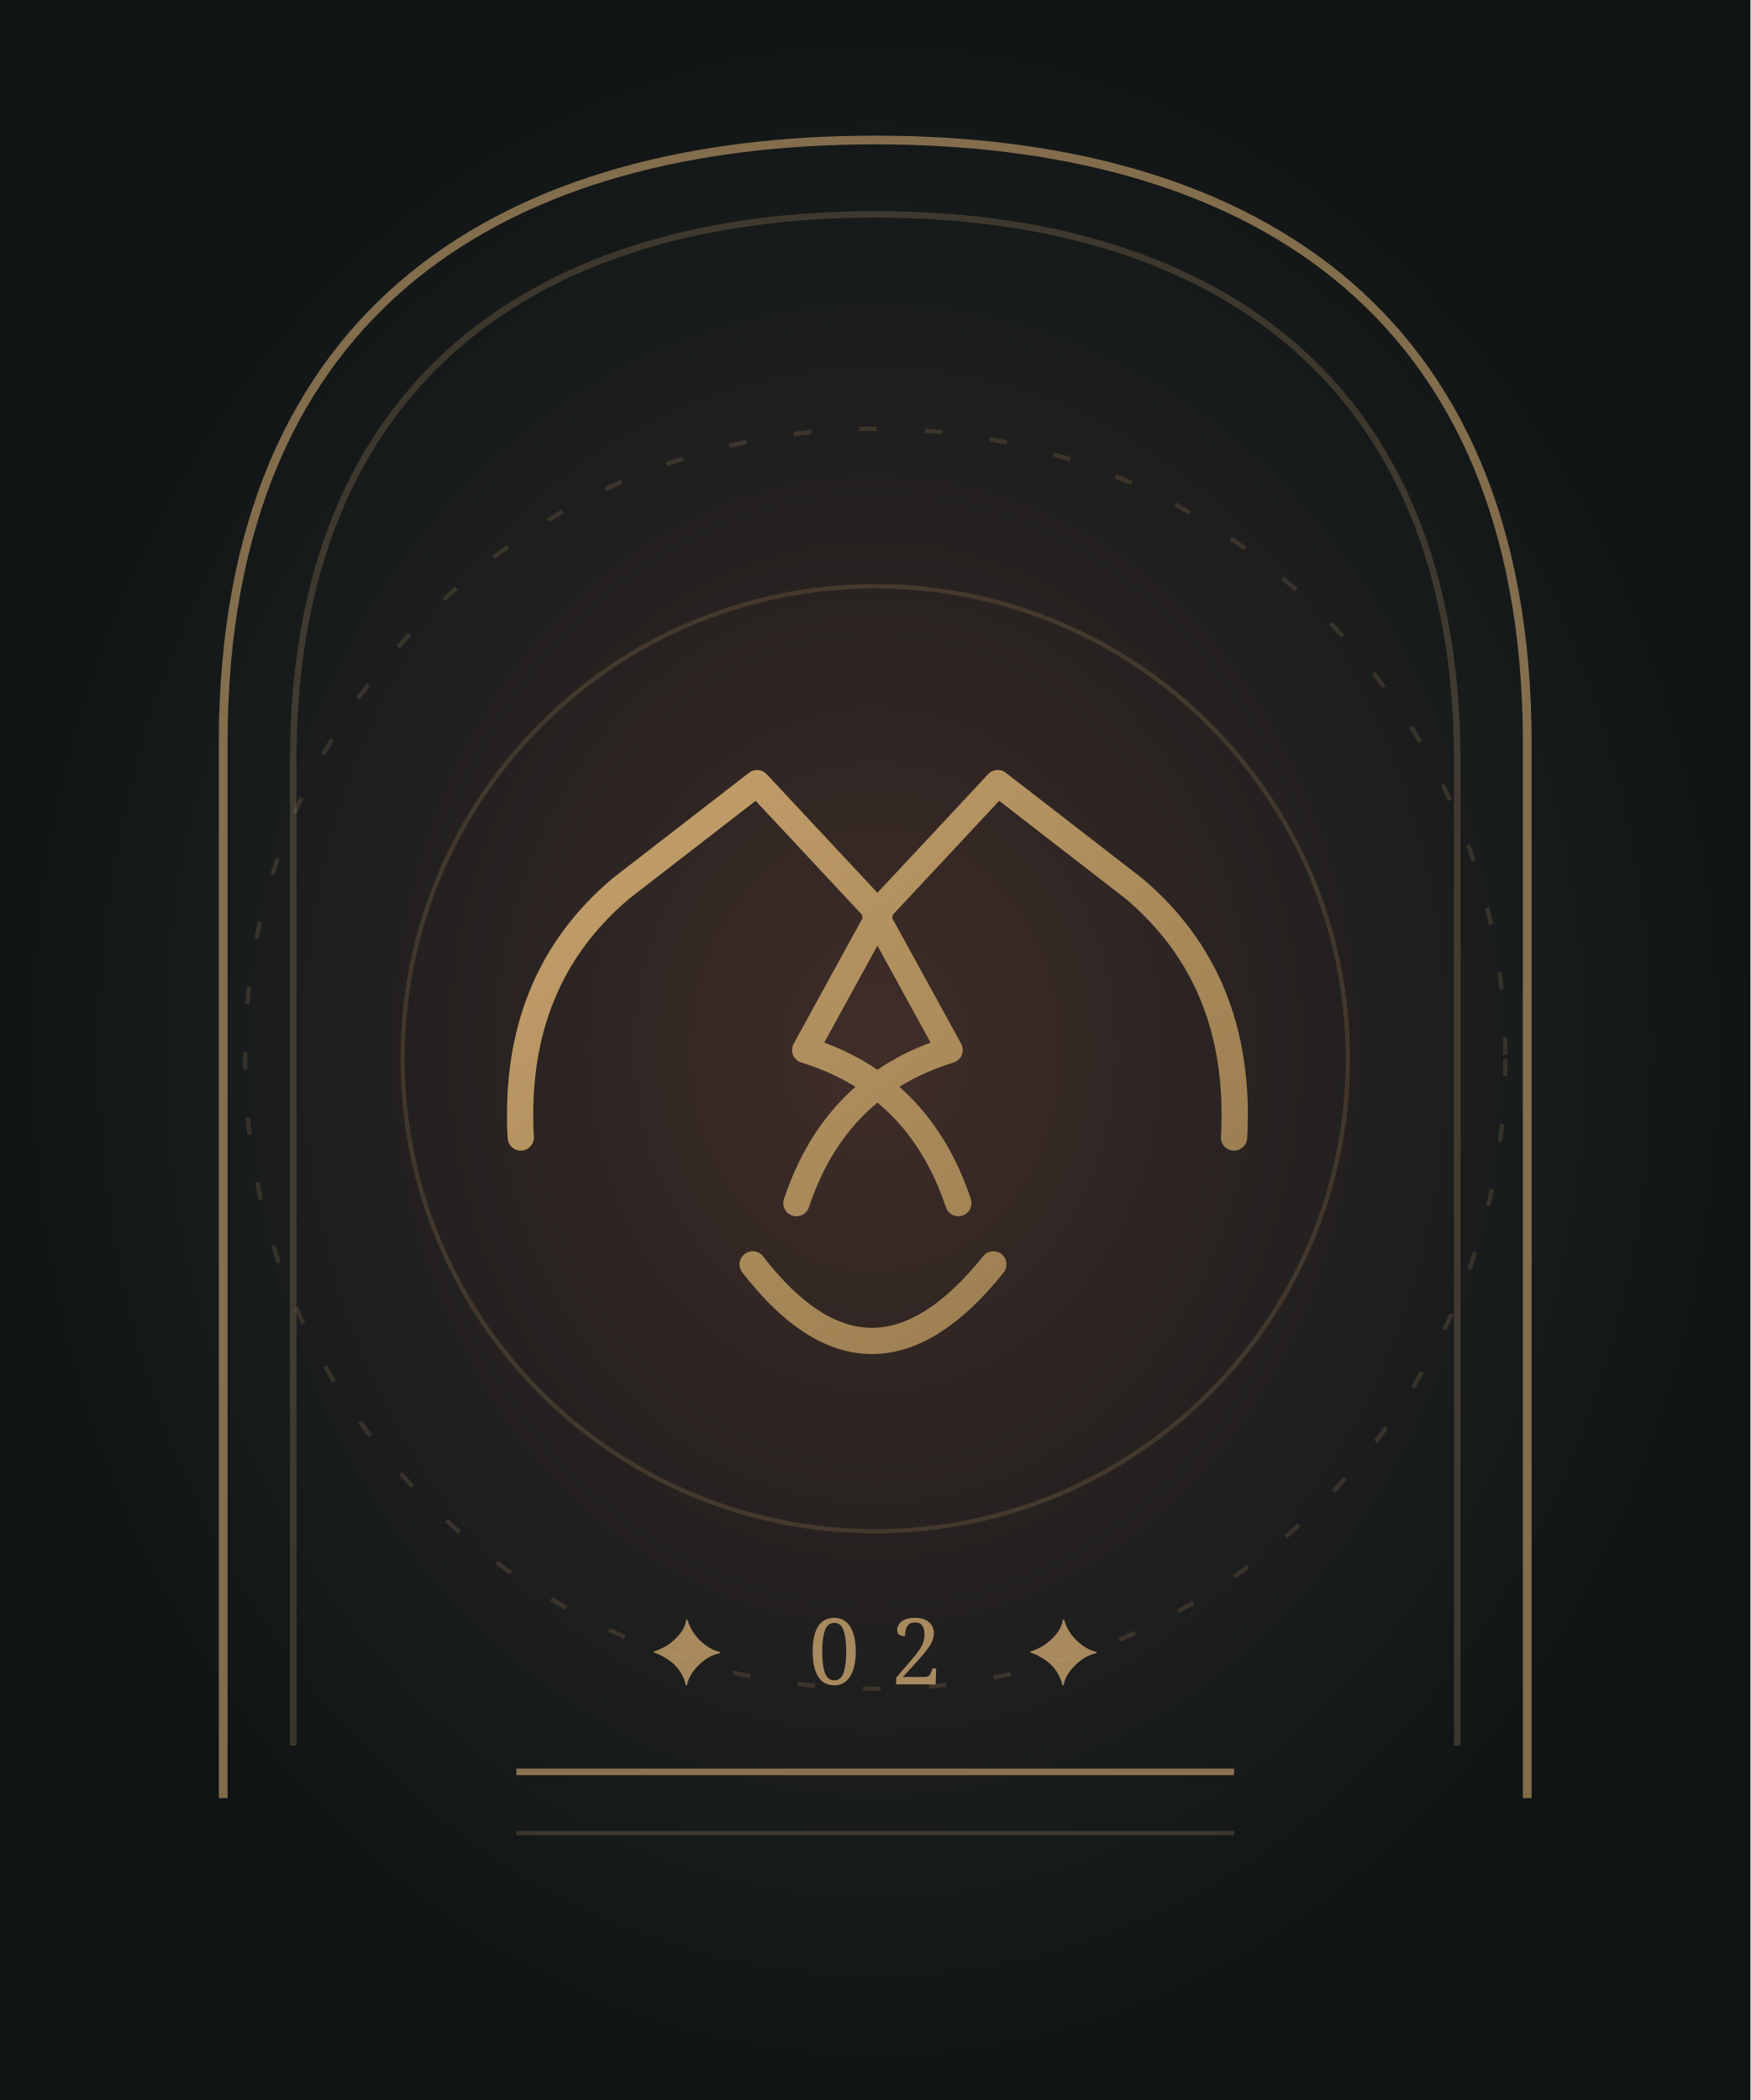
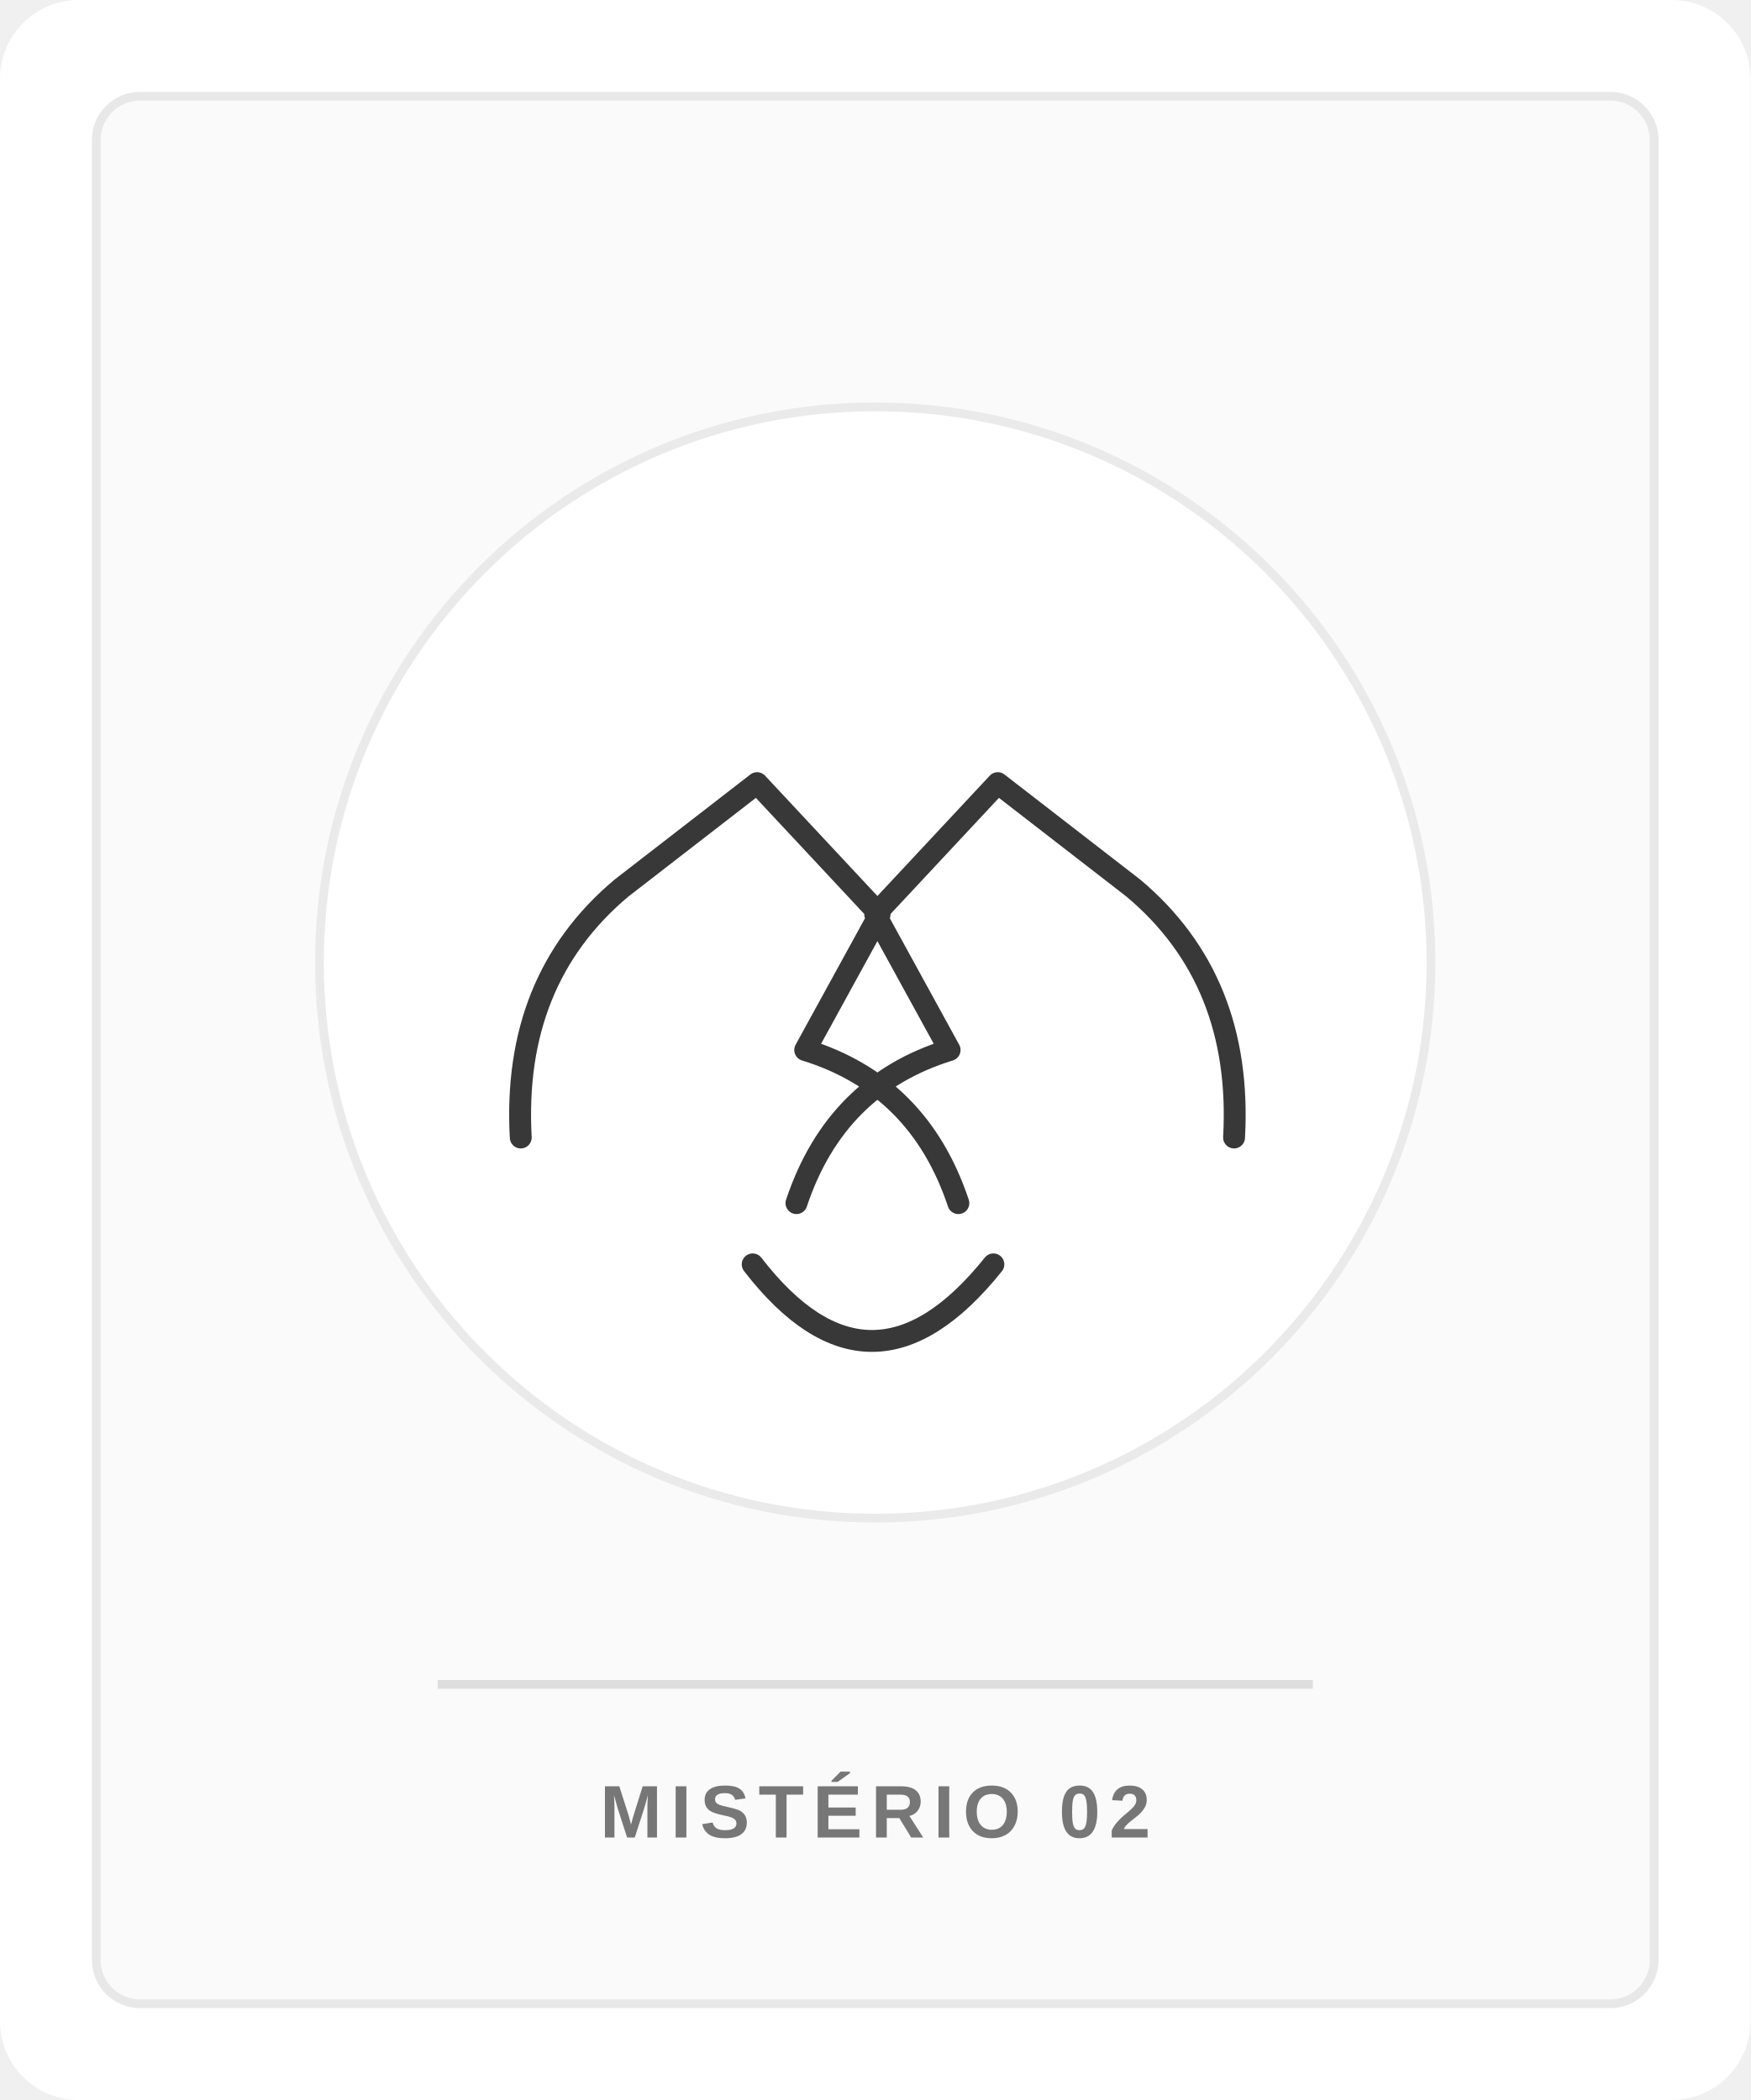
- <svg xmlns="http://www.w3.org/2000/svg" viewBox="0 0 400 480" role="img" aria-label="Arte simbólica do mistério visitacao">
-   <defs>
-     <radialGradient id="bg">
-       <stop stop-color="#402d28" />
-       <stop offset=".75" stop-color="#171b1c" />
-       <stop offset="1" stop-color="#101415" />
-     </radialGradient>
-     <linearGradient id="metal" x1="0" y1="0" x2="1" y2="1">
-       <stop stop-color="#c6a16c" />
-       <stop offset="1" stop-color="#94784c" />
-     </linearGradient>
-   </defs>
-   <rect width="400" height="480" fill="url(#bg)" />
-   <path d="M51 411V170C51 69 117 32 200 32S349 69 349 170v241" fill="none" stroke="#c6a16c" opacity=".62" stroke-width="2" />
-   <path d="M67 399V174C67 86 124 49 200 49S333 86 333 174v225" fill="none" stroke="#c6a16c" opacity=".23" stroke-width="1.5" />
-   <circle cx="200" cy="242" r="108" fill="none" stroke="#c6a16c" stroke-width="1" opacity=".18" />
-   <circle cx="200" cy="242" r="144" fill="none" stroke="#c6a16c" stroke-width="1" opacity=".17" stroke-dasharray="4 11" />
-   <g fill="none" stroke="url(#metal)" stroke-width="6" stroke-linecap="round" stroke-linejoin="round">
+ <svg xmlns="http://www.w3.org/2000/svg" viewBox="0 0 400 480" role="img" aria-label="Arte minimalista do mistério visitacao">
+   <rect width="400" height="480" rx="18" fill="#ffffff" />
+   <rect x="22" y="22" width="356" height="436" rx="10" fill="#fafafa" stroke="#e8e8e8" stroke-width="2" />
+   <circle cx="200" cy="220" r="127" fill="#ffffff" stroke="#eaeaea" stroke-width="2" />
+   <g fill="none" stroke="#383838" stroke-width="5" stroke-linecap="round" stroke-linejoin="round">
    <path d="M119 260q-2-36 23-57l31-24 28 30-17 31q26 8 35 35m63-15q2-36-23-57l-31-24-28 30 17 31q-26 8-35 35M172 289q27 35 55 0" />
  </g>
-   <g font-family="Georgia,serif" fill="#c6a16c" opacity=".82" text-anchor="middle">
-     <text x="200" y="385" font-size="21" letter-spacing="7">✦ 02 ✦</text>
-   </g>
-   <path d="M118 405h164" stroke="#c6a16c" stroke-width="1.5" opacity=".65" />
-   <path d="M118 419h164" stroke="#c6a16c" stroke-width="1" opacity=".22" />
+   <path d="M100 385h200" stroke="#dedede" stroke-width="2" />
+   <text x="200" y="420" text-anchor="middle" fill="#777" font-family="Arial,Helvetica,sans-serif" font-size="17" font-weight="700" letter-spacing="2">MISTÉRIO 02</text>
</svg>
